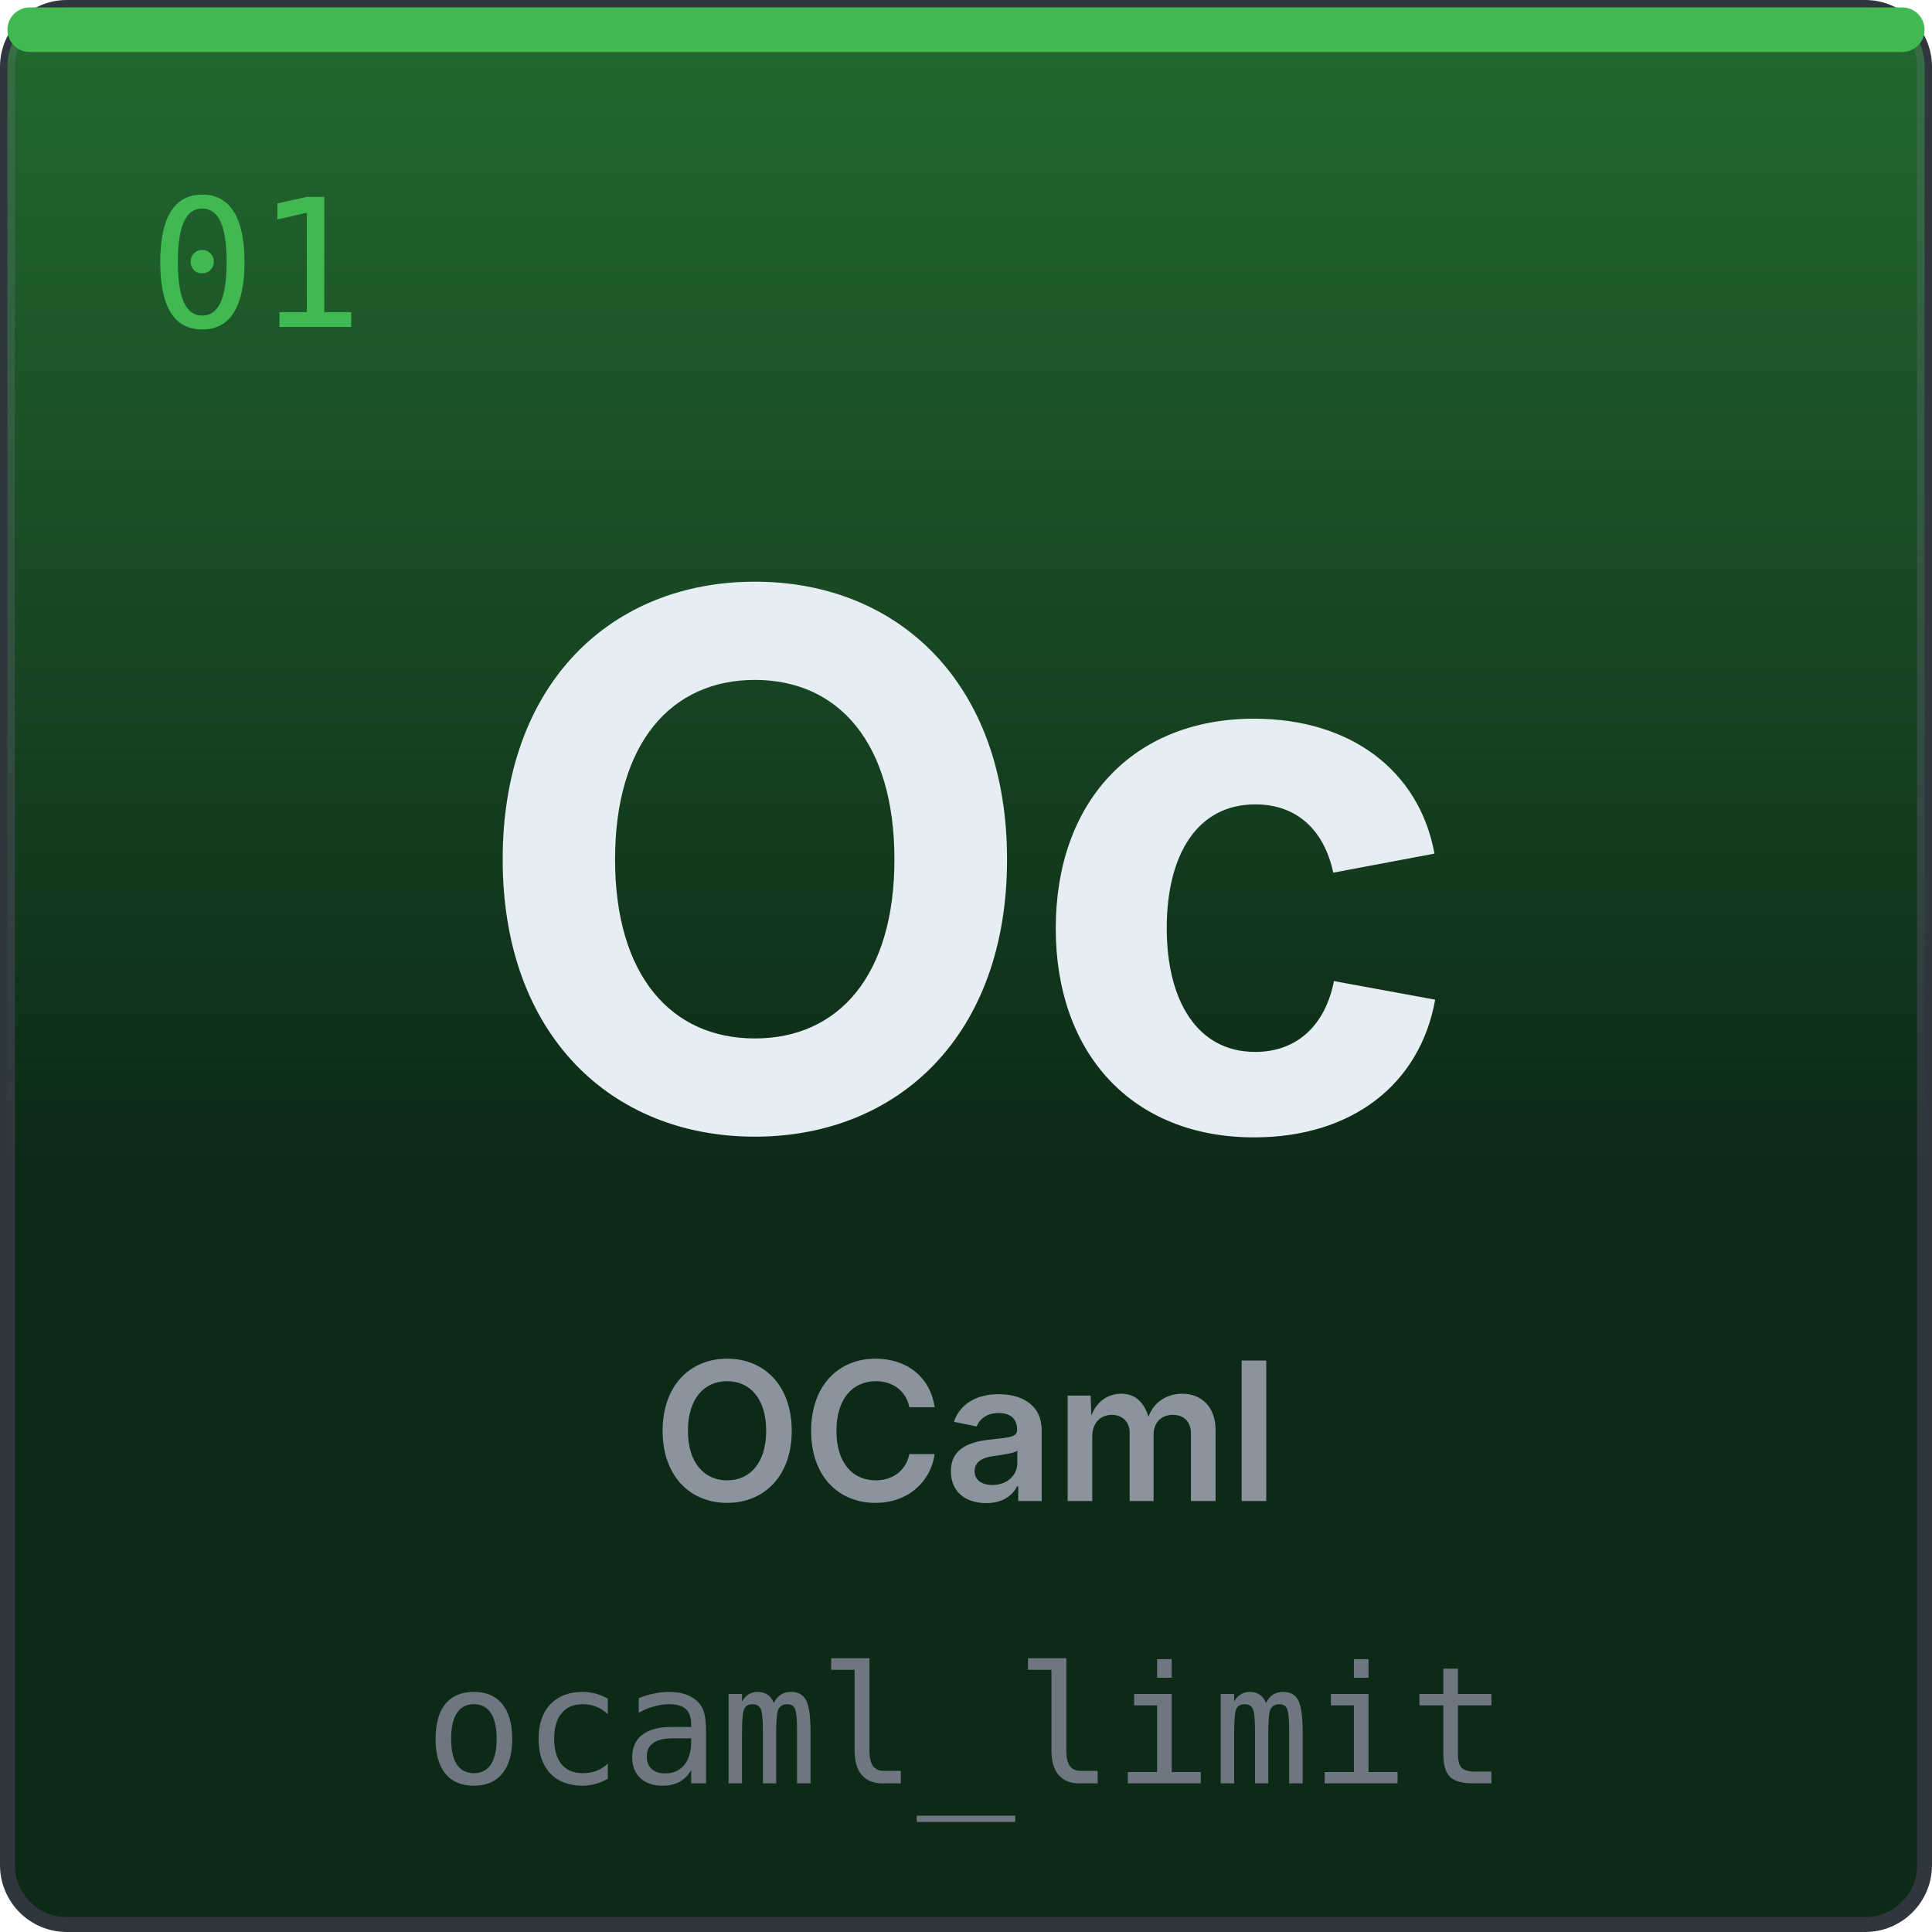
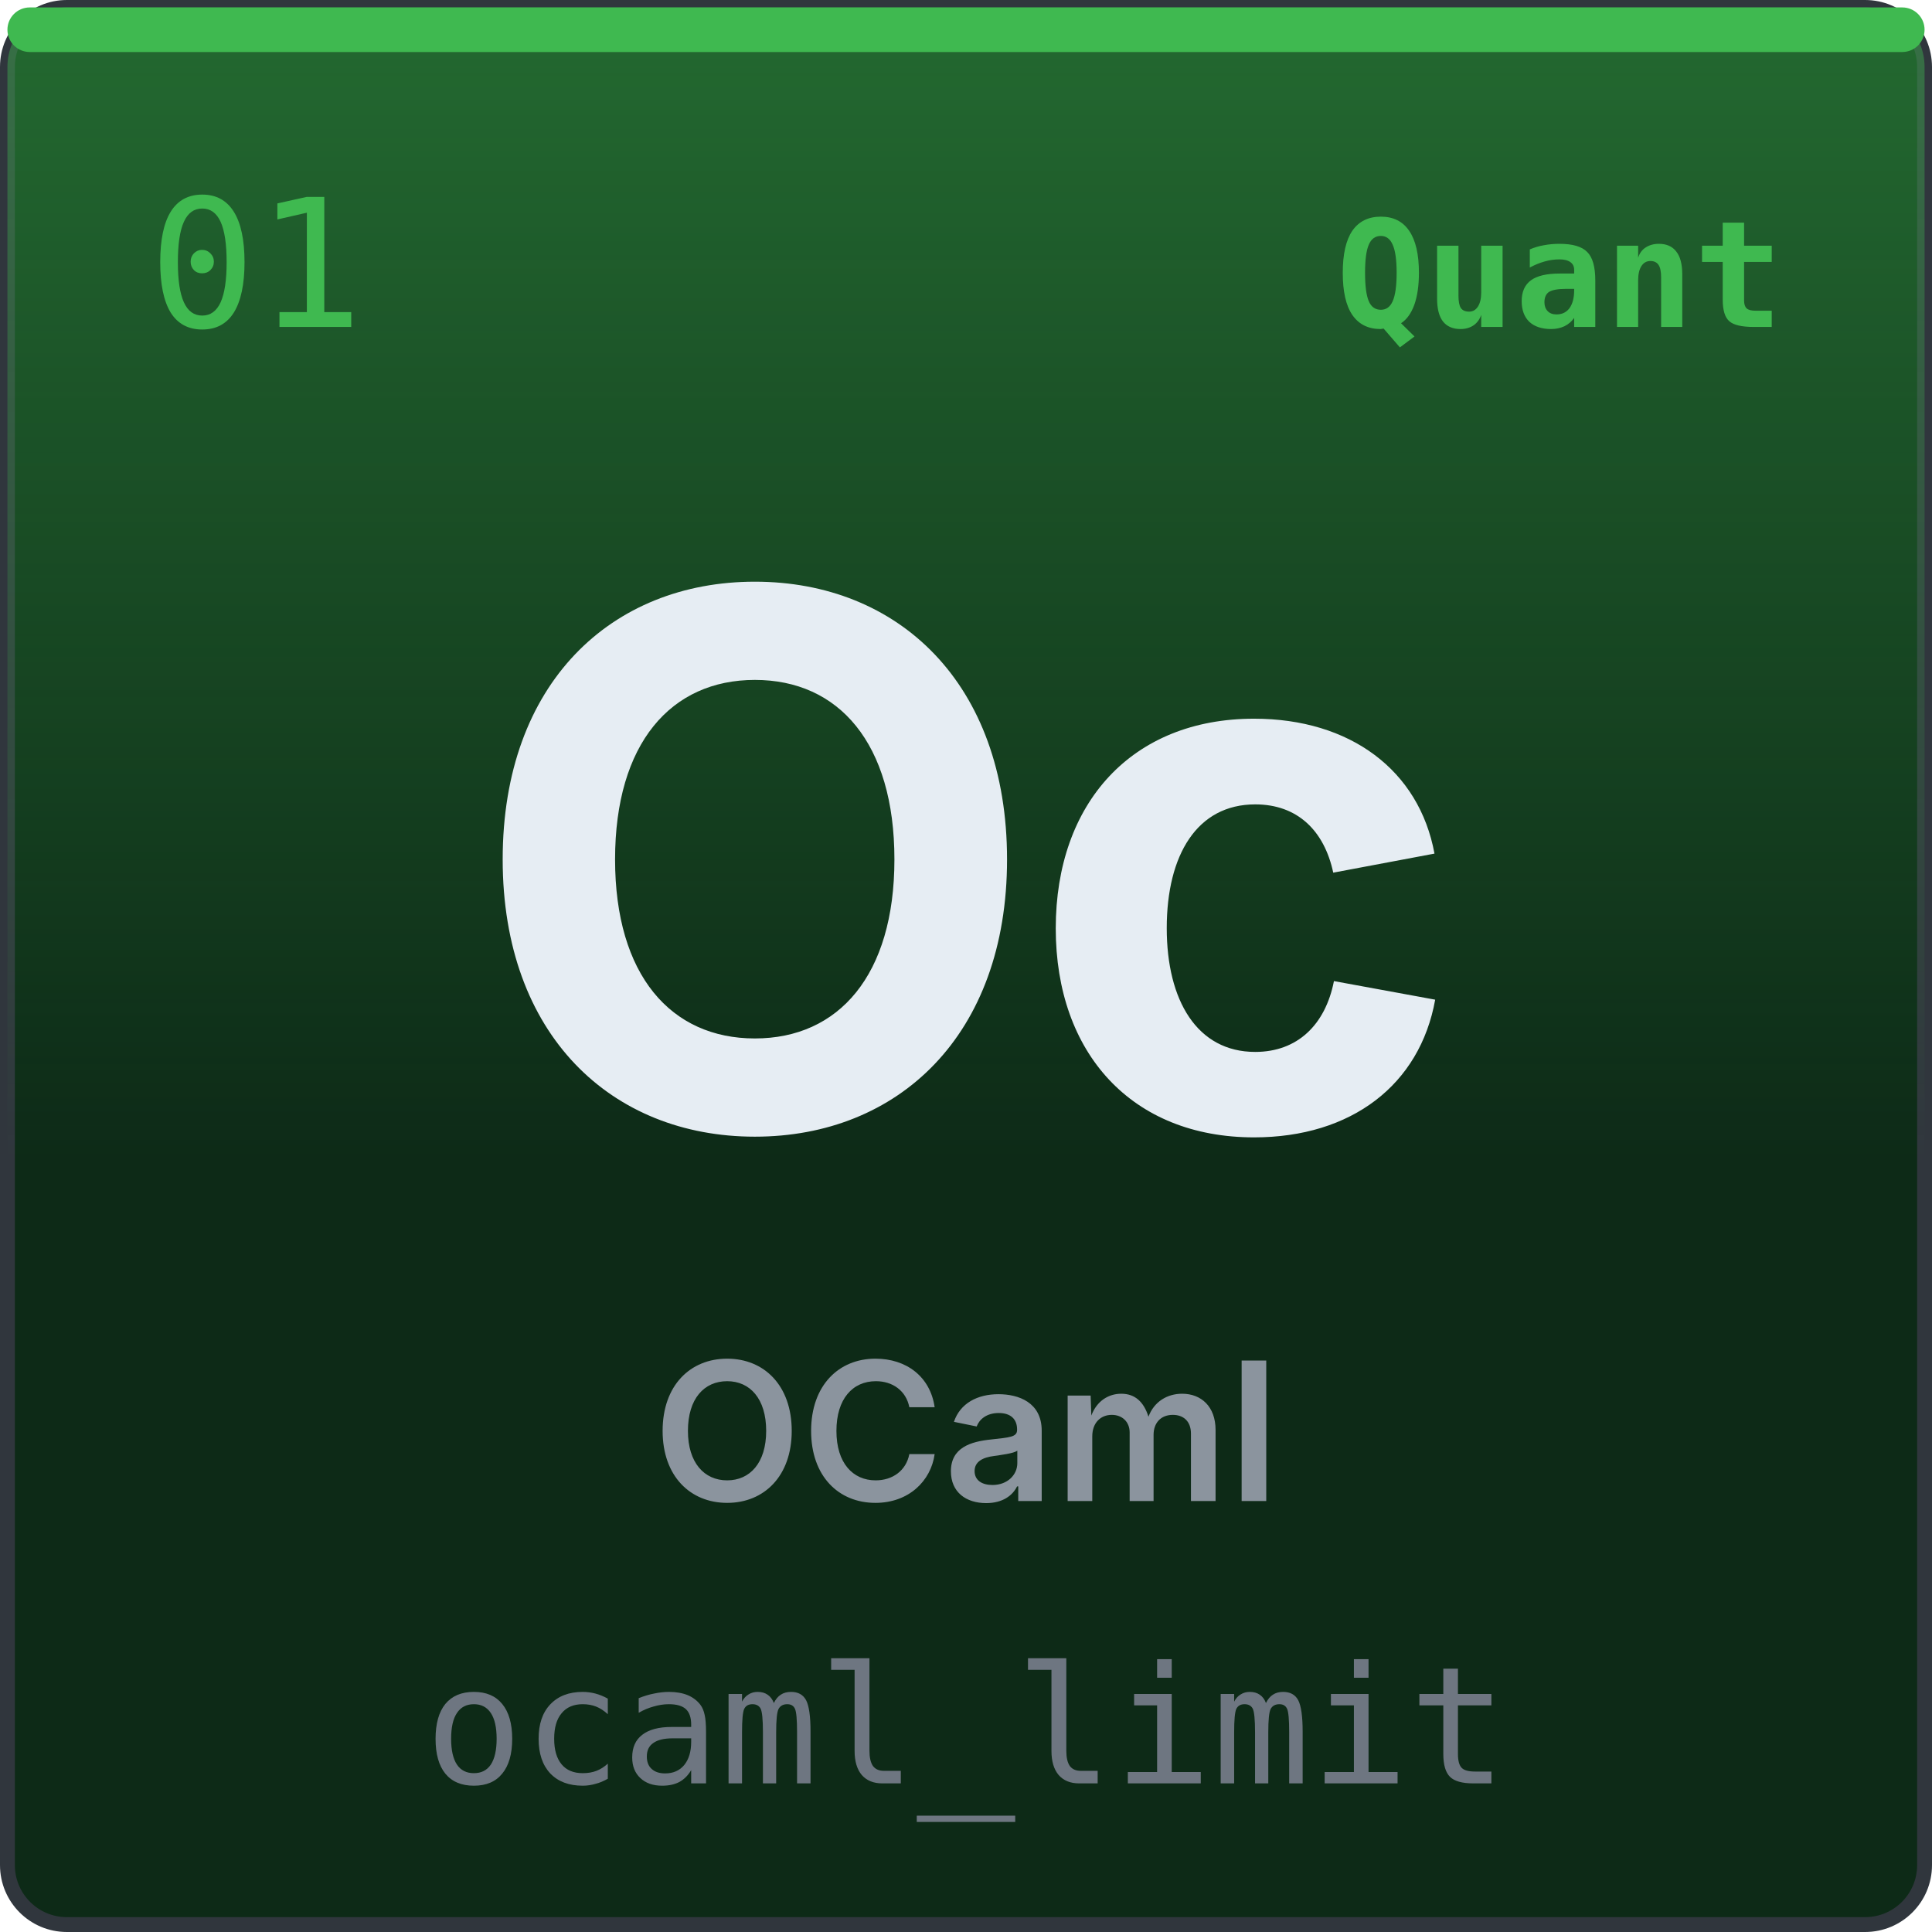
- <svg xmlns="http://www.w3.org/2000/svg" width="130" height="130" viewBox="0 0 130 130" role="img" aria-label="01 Oc OCaml ocaml_limit">
+ <svg xmlns="http://www.w3.org/2000/svg" width="130" height="130" viewBox="0 0 130 130" role="img" aria-label="01 Oc OCaml ocaml_limit Quant">
  <defs>
    <linearGradient id="g1" x1="0" y1="0" x2="0" y2="1">
      <stop offset="0%" stop-color="#3fb950" stop-opacity="0.45" />
      <stop offset="60%" stop-color="#3fb950" stop-opacity="0" />
    </linearGradient>
  </defs>
  <g opacity="1">
    <set attributeName="opacity" to="0" begin="0s" />
    <animate attributeName="opacity" from="0" to="1" begin="0.00s" dur="0.55s" fill="freeze" />
    <rect x="0.5" y="0.5" width="129" height="129" rx="4" fill="#0d2a17" stroke="#30363d" stroke-width="1" />
    <rect x="0.5" y="0.5" width="129" height="129" rx="4" fill="url(#g1)" />
    <rect x="0.5" y="0.5" width="129" height="3" rx="1.5" fill="#3fb950">
      <animate attributeName="opacity" values="1;0.45;1" dur="4s" begin="-0.21s" repeatCount="indefinite" />
    </rect>
    <text x="10" y="22" font-family="ui-monospace, SFMono-Regular, Menlo, monospace" font-size="12" font-weight="500" fill="#3fb950">01</text>
+     <text x="120" y="22" font-family="ui-monospace, SFMono-Regular, Menlo, monospace" font-size="10" font-weight="600" fill="#3fb950" text-anchor="end">Quant</text>
    <text x="65" y="76" font-family="-apple-system, BlinkMacSystemFont, Inter, system-ui, sans-serif" font-size="50" font-weight="700" fill="#e6edf3" text-anchor="middle" letter-spacing="-1">Oc</text>
    <text x="65" y="101" font-family="-apple-system, BlinkMacSystemFont, Inter, system-ui, sans-serif" font-size="13" font-weight="600" fill="#8b949e" text-anchor="middle">OCaml</text>
    <text x="65" y="120" font-family="ui-monospace, SFMono-Regular, Menlo, monospace" font-size="11" fill="#6e7681" text-anchor="middle">ocaml_limit</text>
  </g>
</svg>
